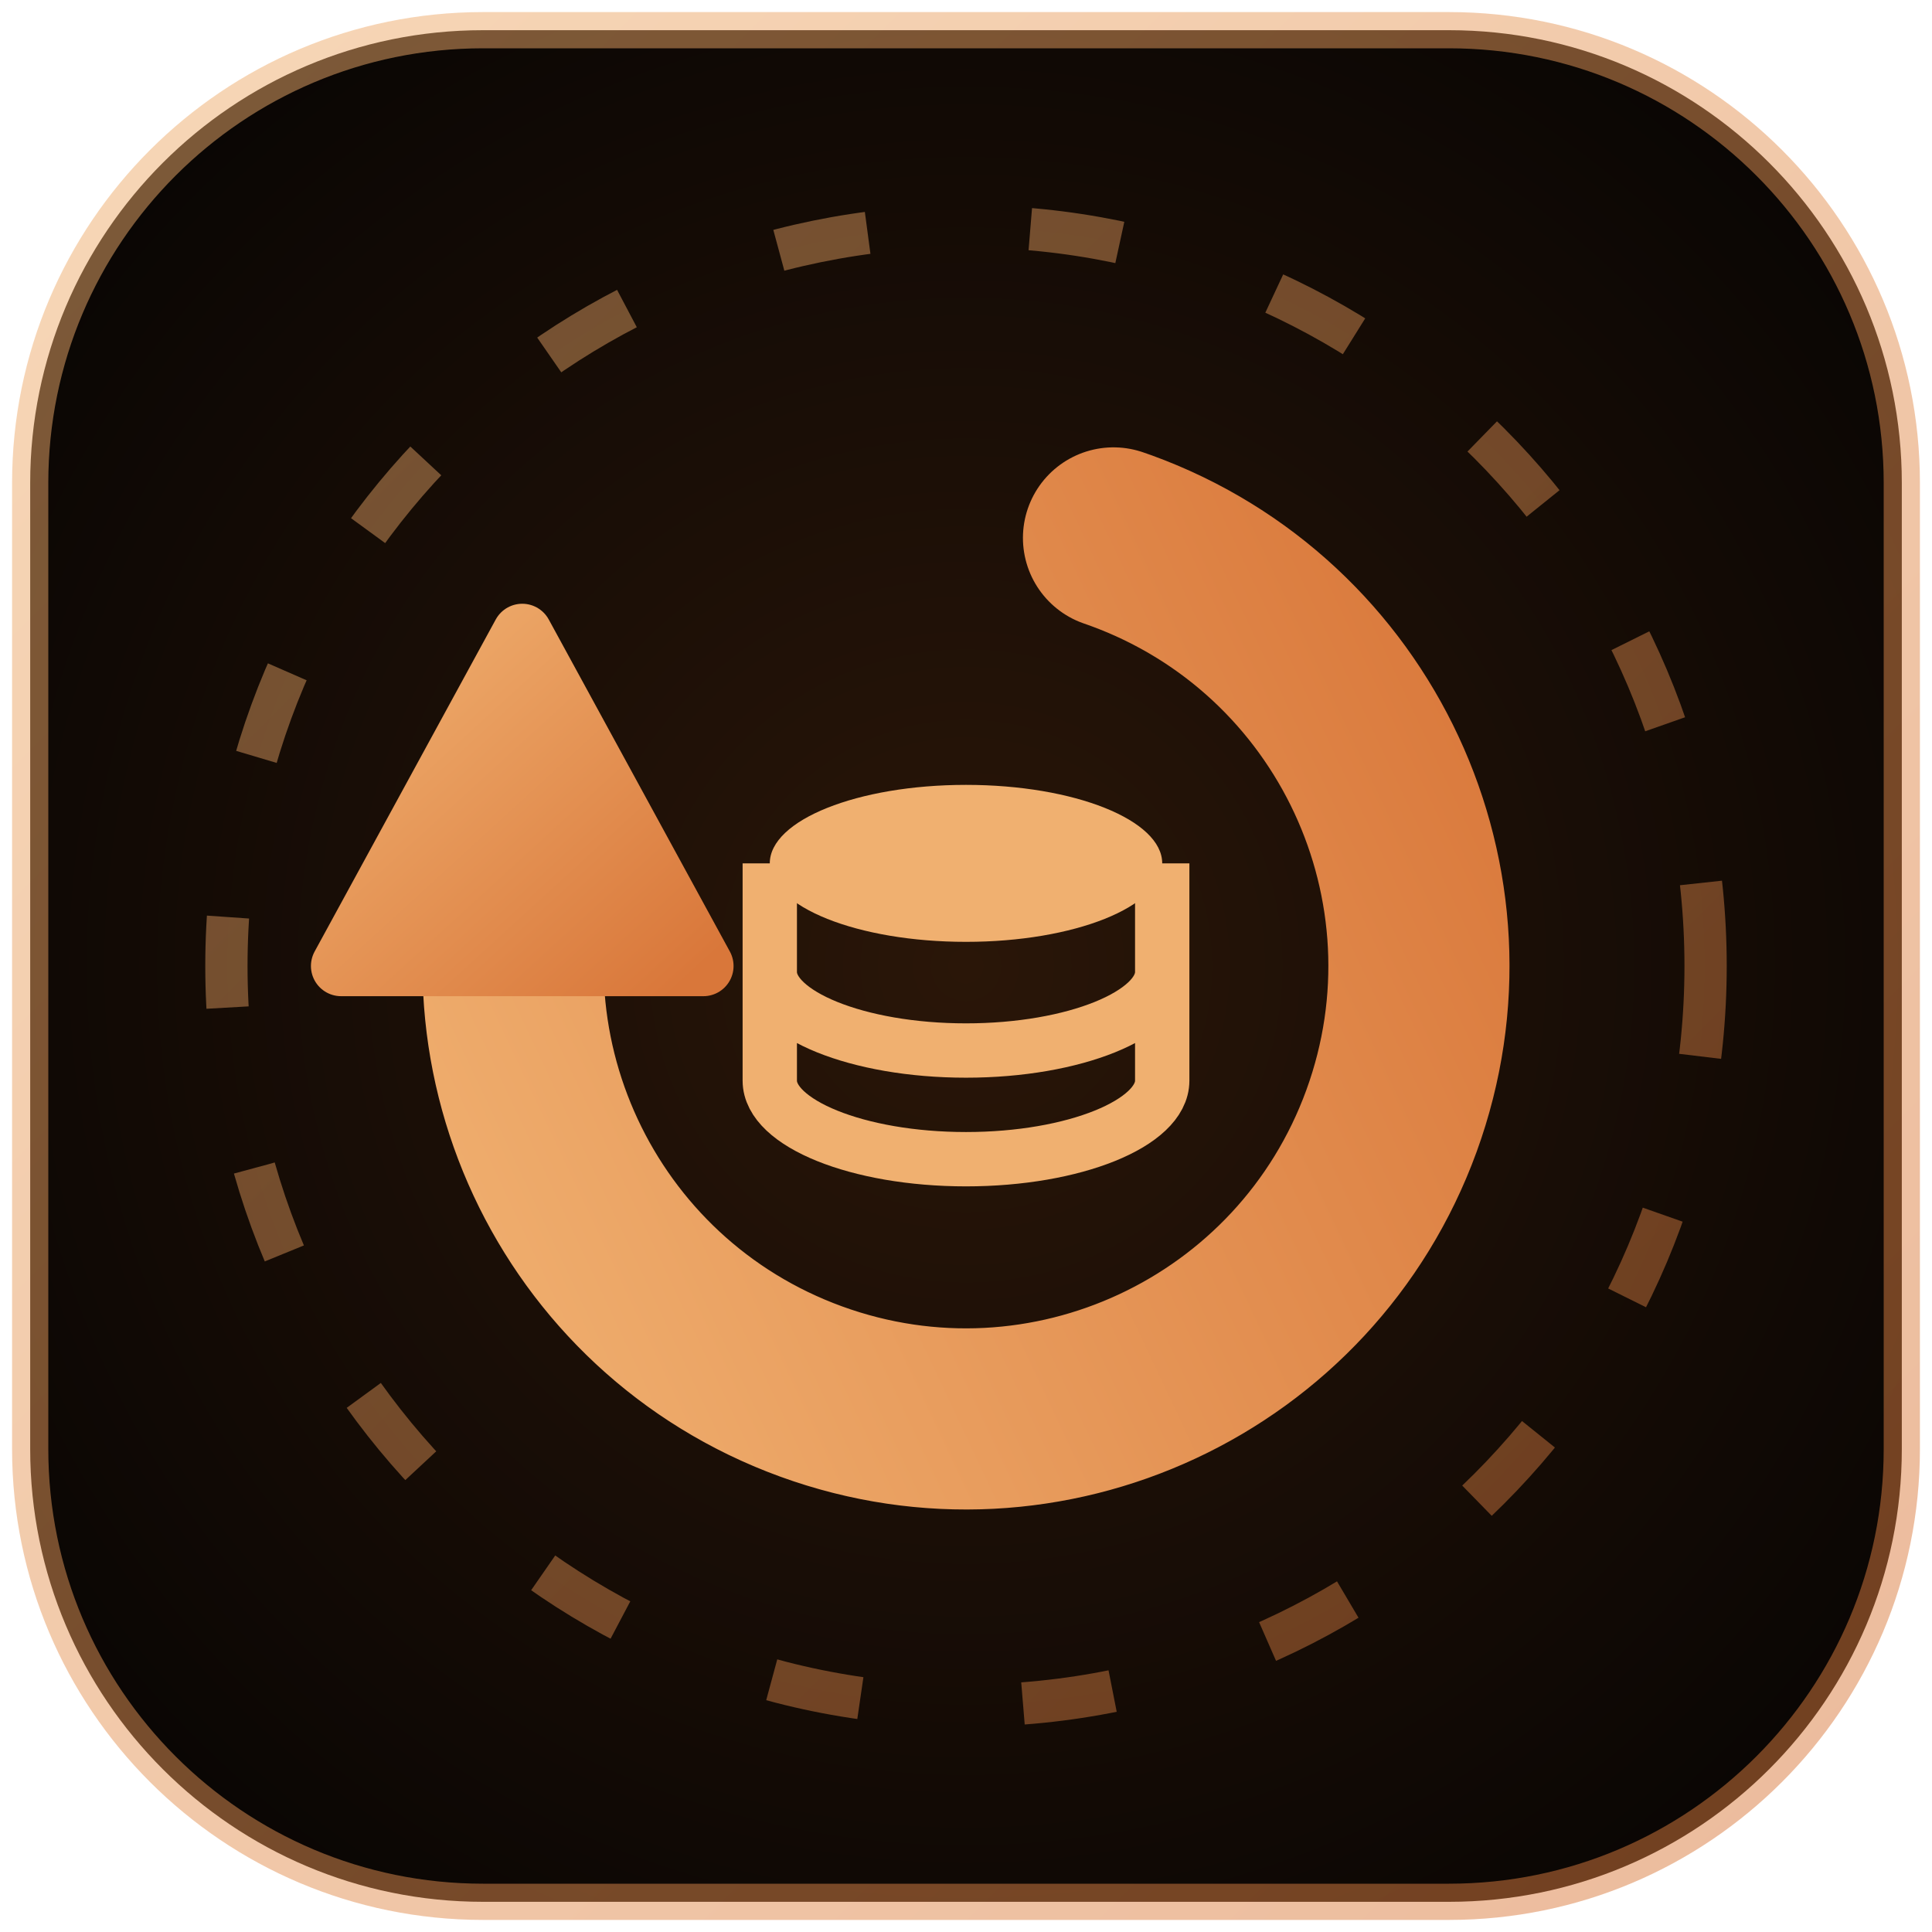
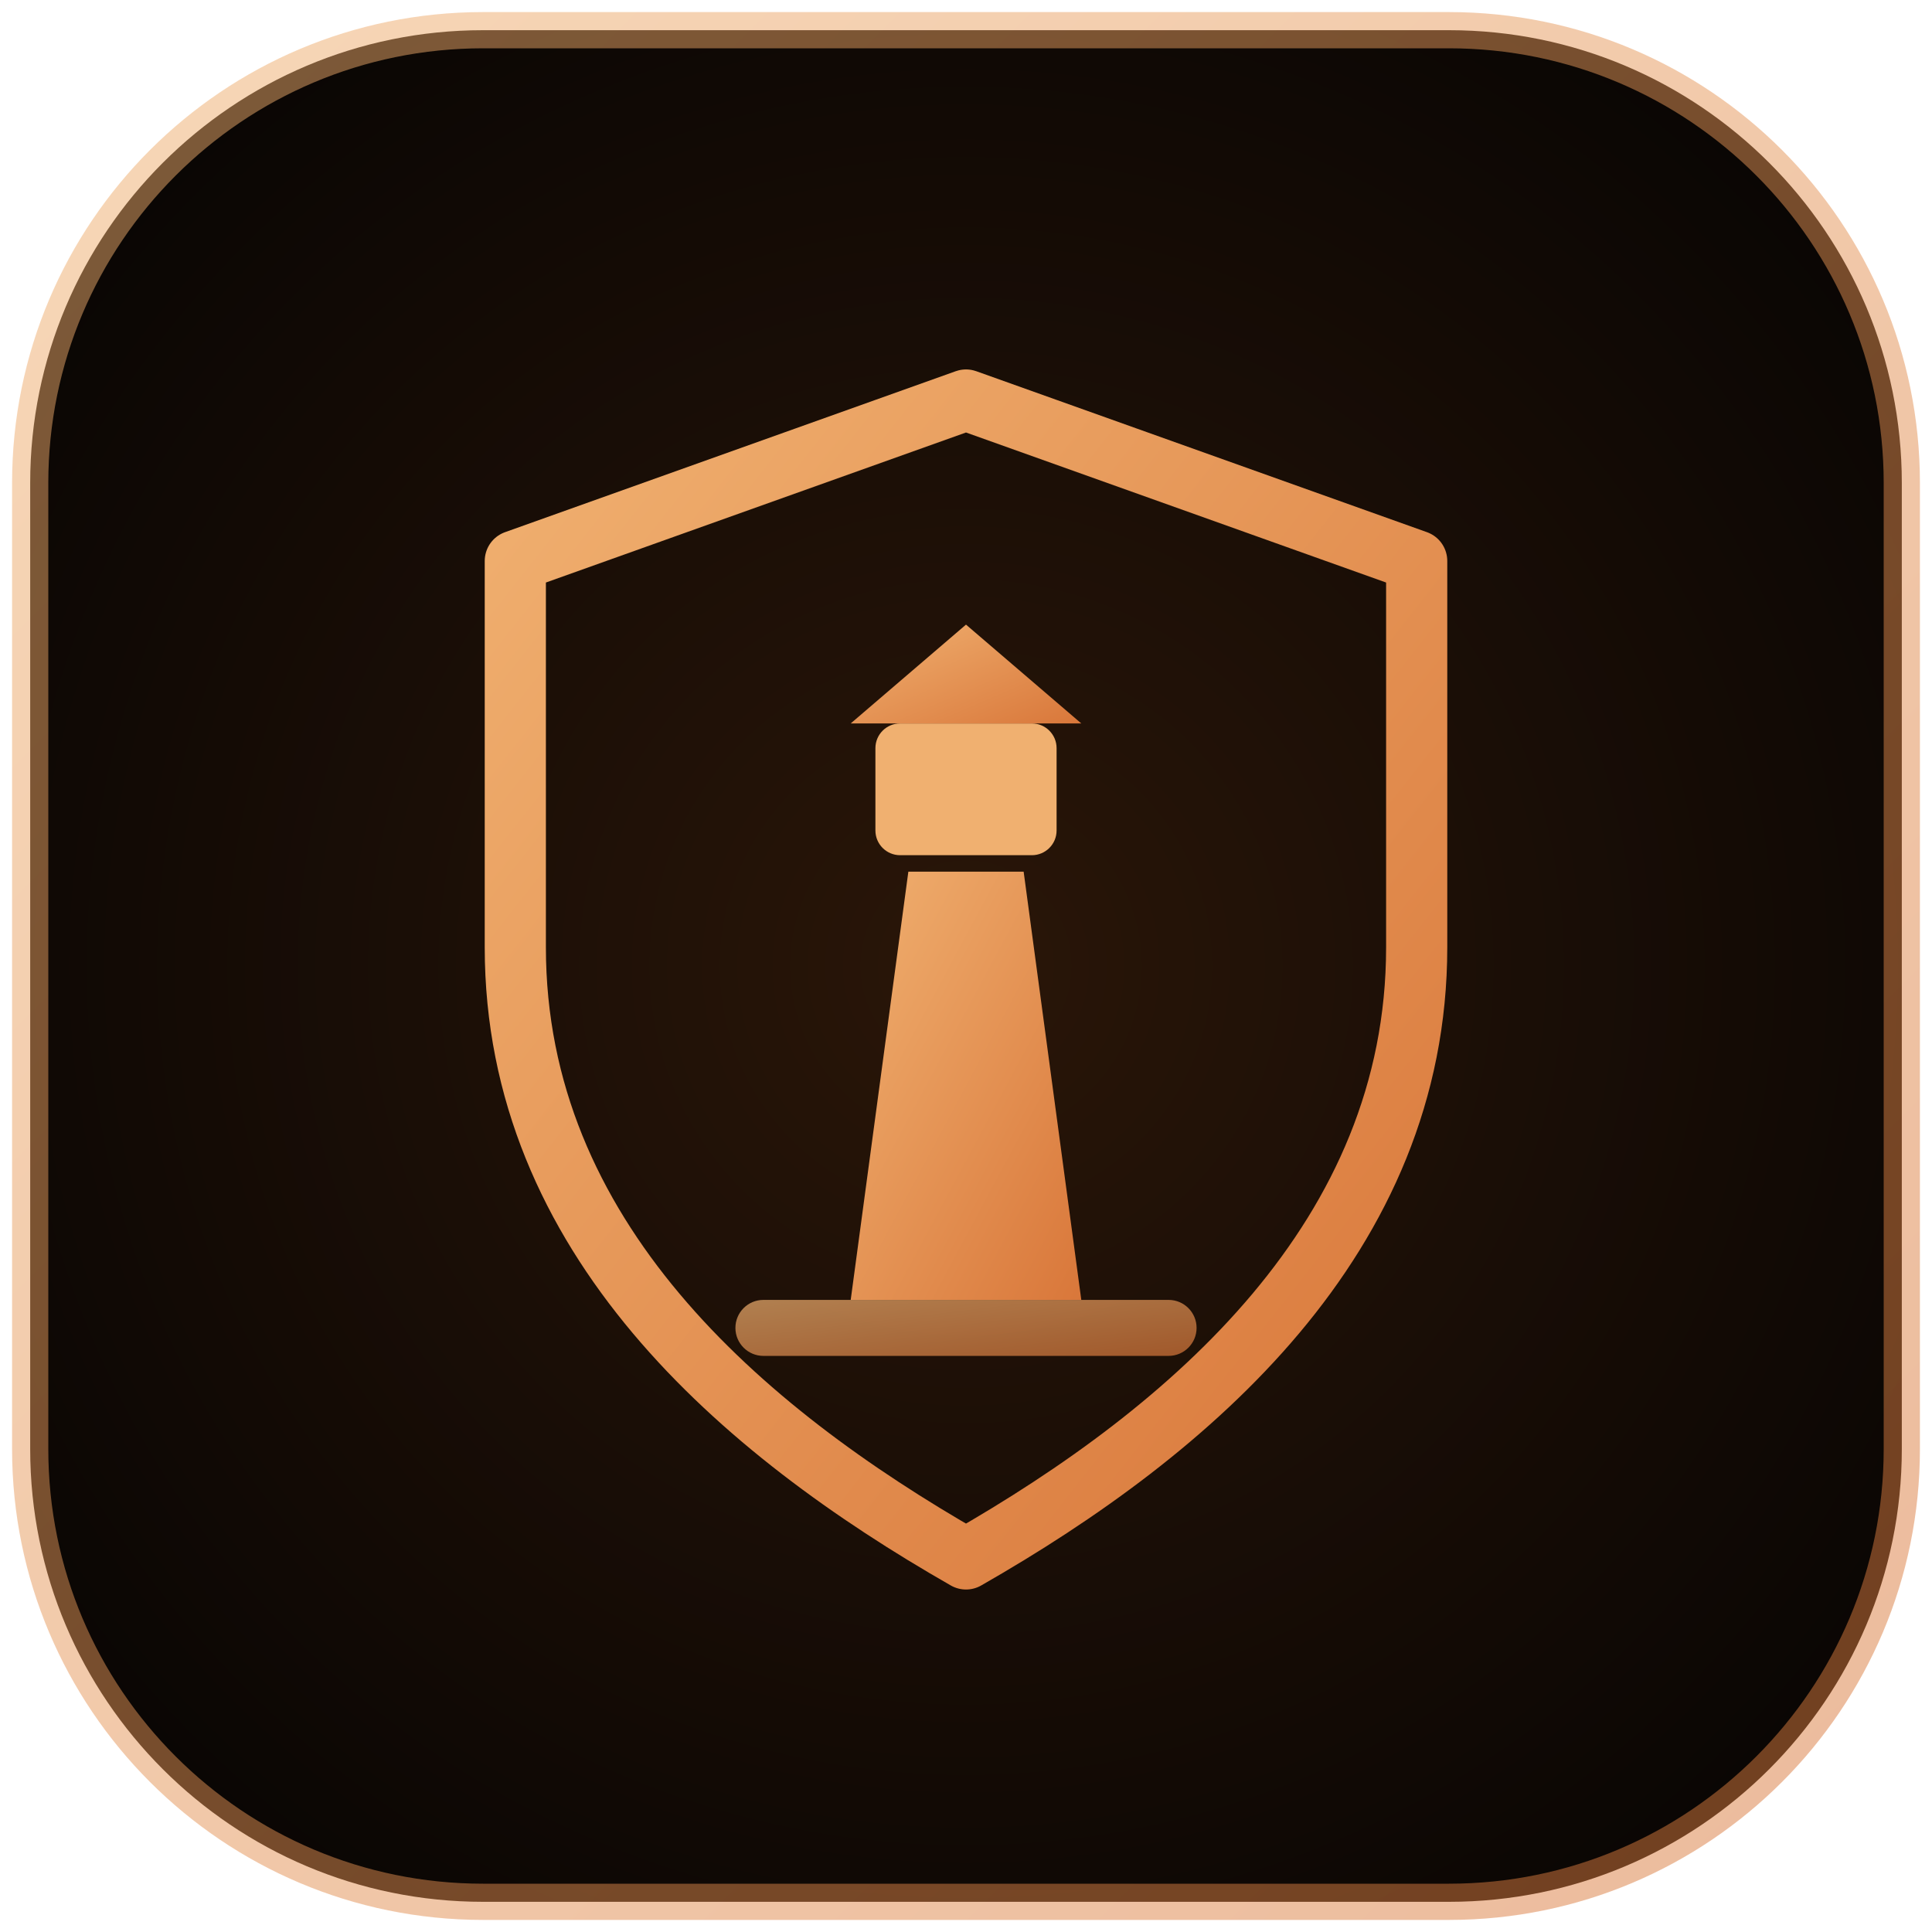
<svg xmlns="http://www.w3.org/2000/svg" viewBox="0 0 64 64">
  <defs>
    <linearGradient id="g" x1="0" y1="0" x2="1" y2="1">
      <stop offset="0" stop-color="#f0b070" />
      <stop offset="1" stop-color="#d9773a" />
    </linearGradient>
    <radialGradient id="r" cx=".5" cy=".5" r=".6">
      <stop offset="0" stop-color="#2a1608" />
      <stop offset="1" stop-color="#0a0604" />
    </radialGradient>
  </defs>
  <rect x="1" y="1" width="62" height="62" rx="15" fill="url(#r)" stroke="url(#g)" stroke-opacity=".5" stroke-width="1.2" />
-   <circle cx="32" cy="32" r="24.5" fill="none" stroke="url(#g)" stroke-width="1.4" stroke-opacity=".45" stroke-dasharray="3 5.4" />
-   <circle cx="32" cy="32" r="15" fill="none" stroke="url(#g)" stroke-width="6" stroke-linecap="round" stroke-dasharray="66 28" transform="rotate(-70 32 32)" />
-   <polygon points="17.3,21 11.3,32 23.3,32" fill="url(#g)" stroke="url(#g)" stroke-width="2" stroke-linejoin="round" />
-   <ellipse cx="32" cy="28.6" rx="6.5" ry="2.6" fill="#f0b070" />
-   <path d="M25.5 28.6v7.2c0 1.4 2.9 2.6 6.5 2.6s6.5-1.2 6.5-2.6v-7.2M25.5 32.2c0 1.4 2.9 2.6 6.5 2.6s6.5-1.2 6.5-2.6" fill="none" stroke="#f0b070" stroke-width="1.8" />
+   <g transform="translate(32 32) scale(0.62) translate(-54 -56)">
+     <path d="M0 -17 L14 -12 V0 C14 9 7 15 0 19 C-7 15 -14 9 -14 0 V-12 Z" transform="translate(54 55) scale(1.72)" fill="none" stroke="url(#g)" stroke-width="1.9" stroke-linejoin="round" />
+     <g transform="translate(54 58) scale(.88) translate(-54 -58)">
+       <path d="M47 76 L50.5 50 L57.5 50 L61 76 Z" fill="url(#g)" />
+       <rect x="48.5" y="41" width="11" height="8" rx="1.5" fill="#f0b070" />
+       <path d="M47 41 L54 35 L61 41 Z" fill="url(#g)" />
+       <rect x="40" y="76" width="28" height="3.4" rx="1.7" fill="url(#g)" fill-opacity=".7" />
+     </g>
+   </g>
</svg>
